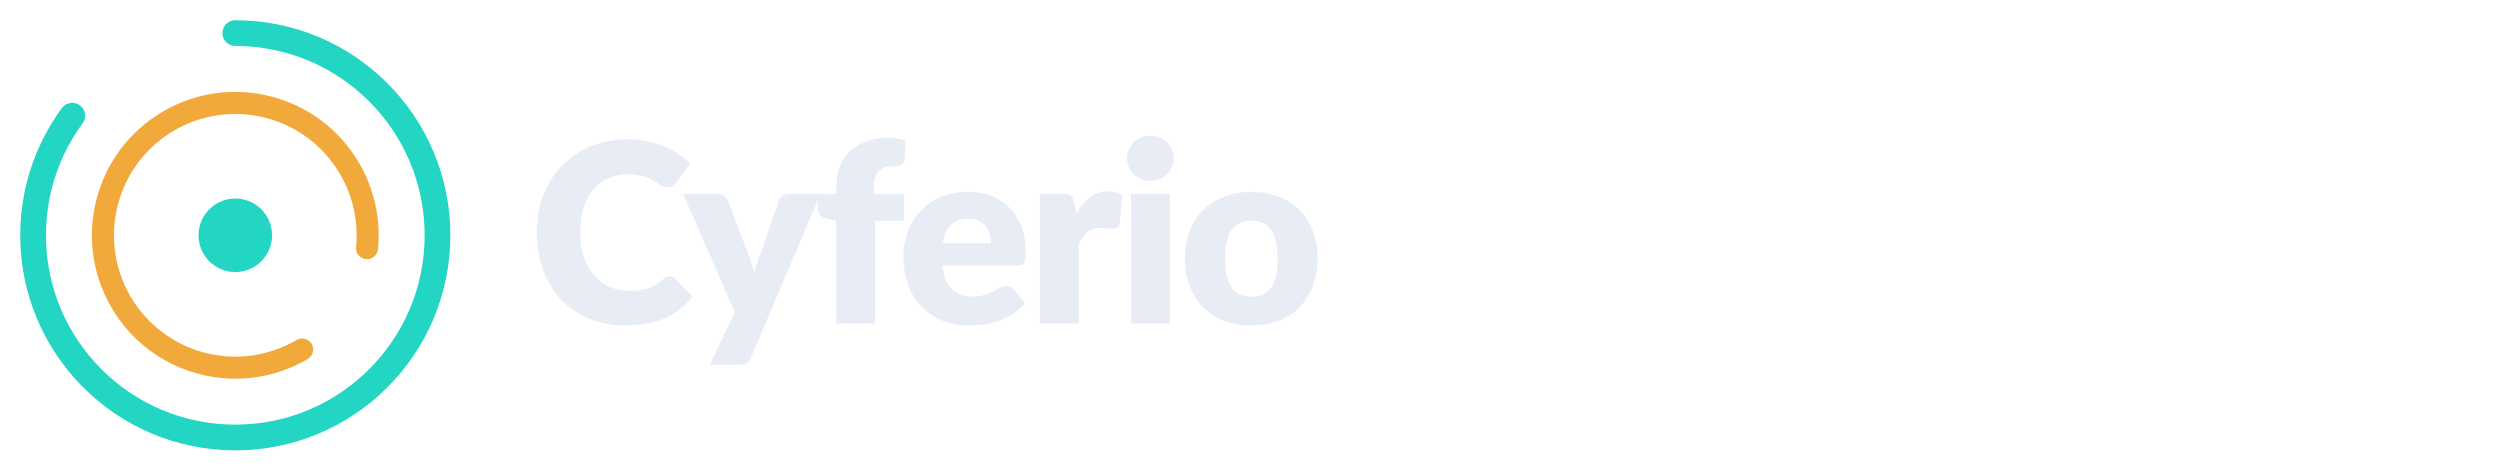
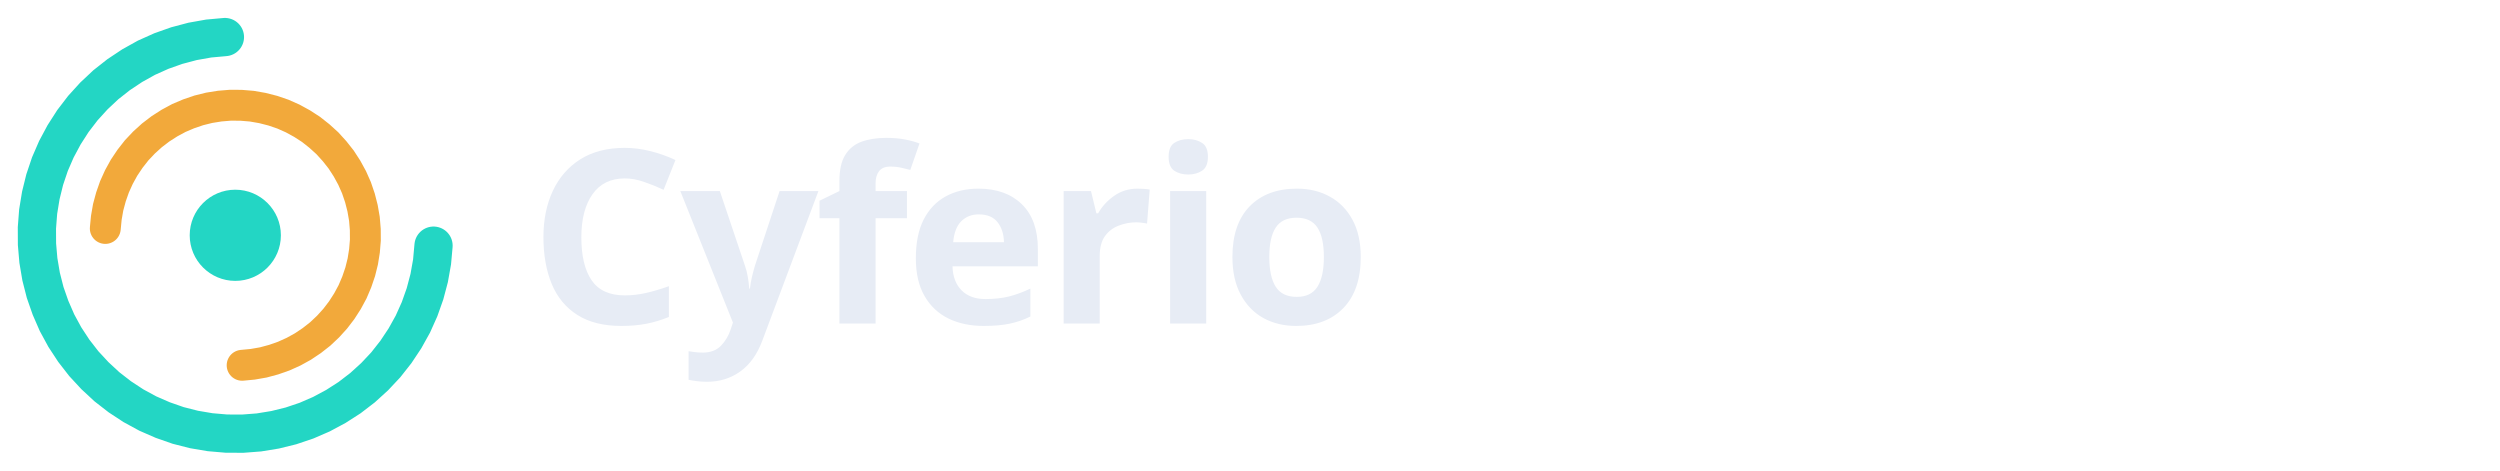
<svg xmlns="http://www.w3.org/2000/svg" viewBox="0 0 340 64" fill="none">
-   <circle cx="32" cy="32" r="27.5" stroke="#23D6C4" stroke-width="3.5" stroke-dasharray="147 26" stroke-linecap="round" transform="rotate(-90 32 32)" />
-   <circle cx="32" cy="32" r="18" stroke="#F2A93B" stroke-width="3" stroke-dasharray="96 17" stroke-linecap="round" transform="rotate(60 32 32)" />
-   <circle cx="32" cy="32" r="5" fill="#23D6C4" />
-   <text x="72" y="44" font-family="Lato" font-weight="900" font-size="34" letter-spacing="-0.7" fill="#E7ECF5">Cyferio</text>
+   <path d="M 58.96,33.41 L 58.76,35.62 L 58.37,37.81 L 57.80,39.96 L 57.06,42.05 L 56.15,44.08 L 55.07,46.02 L 53.84,47.87 L 52.47,49.61 L 50.95,51.23 L 49.30,52.73 L 47.54,54.08 L 45.67,55.28 L 43.71,56.33 L 41.68,57.21 L 39.57,57.92 L 37.42,58.45 L 35.22,58.81 L 33.01,58.98 L 30.79,58.97 L 28.58,58.78 L 26.39,58.41 L 24.23,57.86 L 22.14,57.13 L 20.10,56.24 L 18.15,55.18 L 16.29,53.96 L 14.54,52.60 L 12.91,51.09 L 11.40,49.46 L 10.04,47.71 L 8.82,45.85 L 7.76,43.90 L 6.87,41.86 L 6.14,39.77 L 5.59,37.61 L 5.22,35.42 L 5.03,33.21 L 5.02,30.99 L 5.19,28.78 L 5.55,26.58 L 6.08,24.43 L 6.79,22.32 L 7.67,20.29 L 8.72,18.33 L 9.92,16.46 L 11.27,14.70 L 12.77,13.05 L 14.39,11.53 L 16.13,10.16 L 17.98,8.93 L 19.92,7.85 L 21.95,6.94 L 24.04,6.20 L 26.19,5.63 L 28.38,5.24 L 30.59,5.04" fill="none" stroke="#23D6C4" stroke-width="5.2" stroke-linecap="round" />
+   <path d="M 14.32,31.07 L 14.46,29.62 L 14.71,28.19 L 15.09,26.78 L 15.57,25.41 L 16.17,24.08 L 16.87,22.81 L 17.68,21.60 L 18.58,20.45 L 19.58,19.39 L 20.66,18.41 L 21.81,17.53 L 23.04,16.74 L 24.32,16.05 L 25.66,15.48 L 27.04,15.01 L 28.45,14.66 L 29.89,14.43 L 31.34,14.31 L 32.79,14.32 L 34.24,14.44 L 35.68,14.69 L 37.09,15.05 L 38.47,15.52 L 39.80,16.11 L 41.08,16.81 L 42.30,17.60 L 43.44,18.50 L 44.52,19.48 L 45.50,20.56 L 46.40,21.70 L 47.19,22.92 L 47.89,24.20 L 48.48,25.53 L 48.95,26.91 L 49.31,28.32 L 49.56,29.76 L 49.68,31.21 L 49.69,32.66 L 49.57,34.11 L 49.34,35.55 L 48.99,36.96 L 48.52,38.34 L 47.95,39.68 L 47.26,40.96 L 46.47,42.19 L 45.59,43.34 L 44.61,44.42 L 43.55,45.42 L 42.40,46.32 L 41.19,47.13 L 39.92,47.83 L 38.59,48.43 L 37.22,48.91 L 35.81,49.29 L 34.38,49.54 L 32.93,49.68" fill="none" stroke="#F2A93B" stroke-width="4.2" stroke-linecap="round" />
+   <circle cx="32" cy="32" r="6.2" fill="#23D6C4" />
+   <text x="72" y="44" font-family="Sora" font-weight="800" font-size="33" letter-spacing="-0.5" fill="#E7ECF5">Cyferio</text>
</svg>
